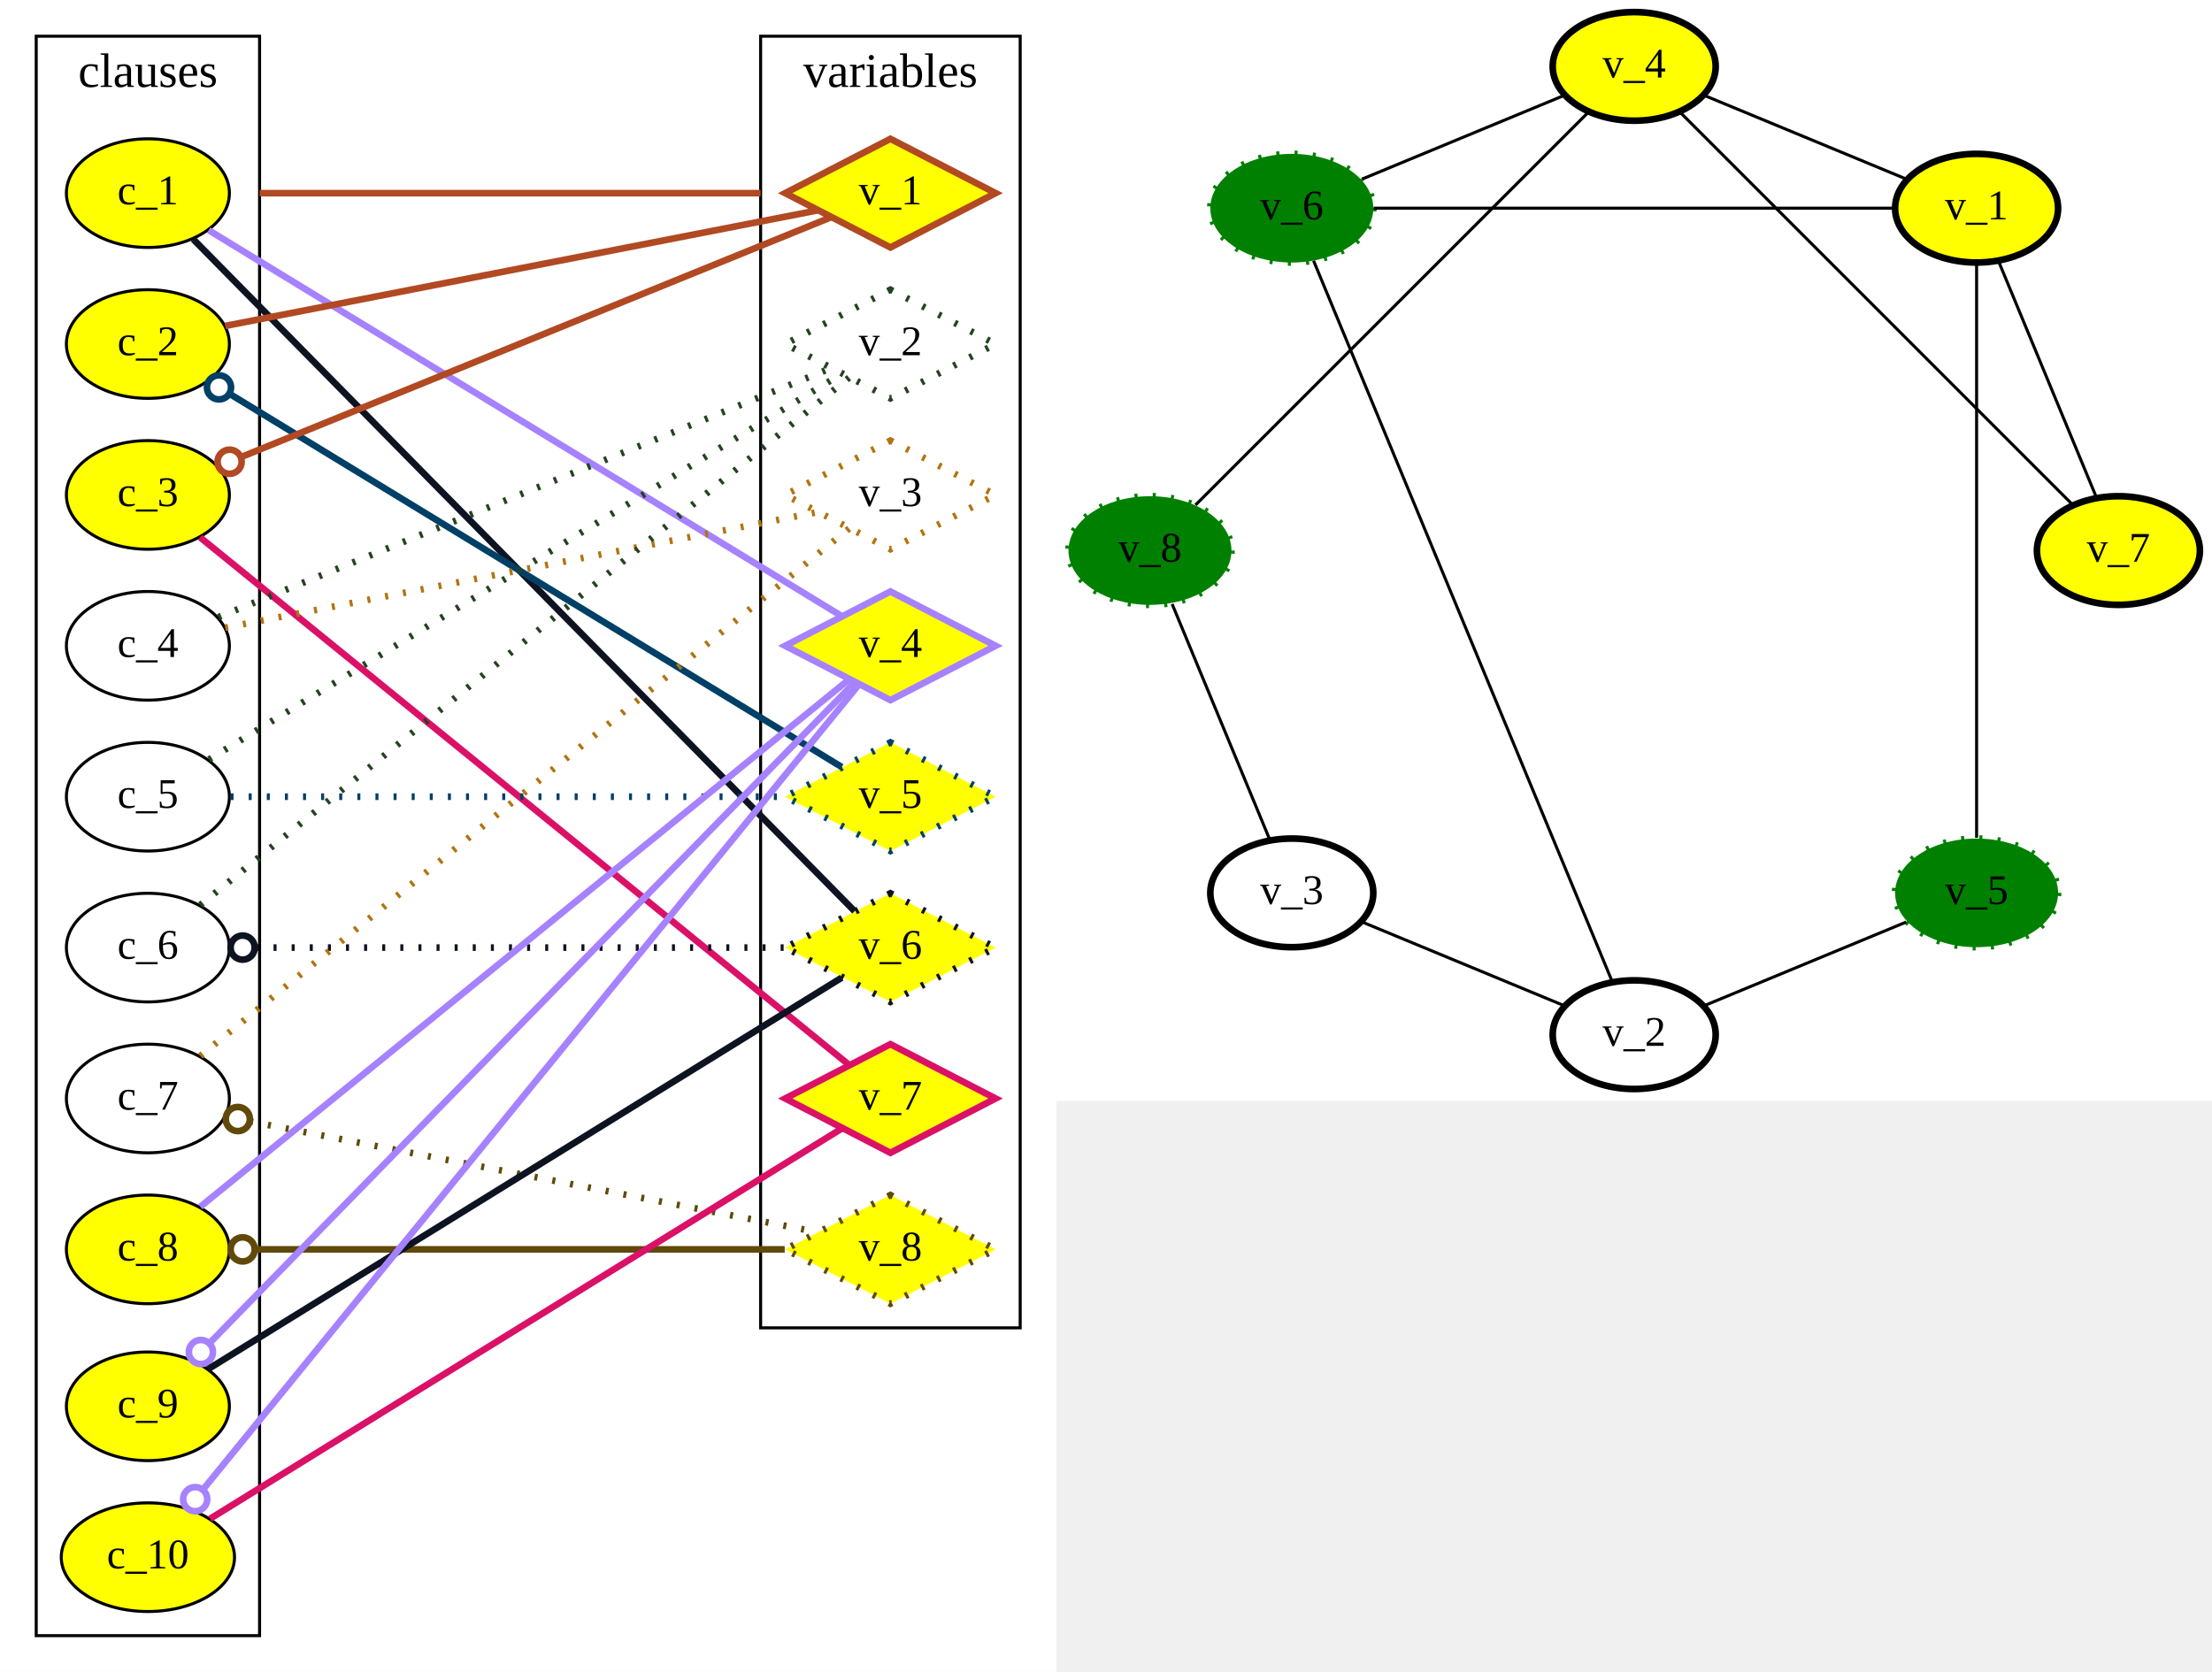
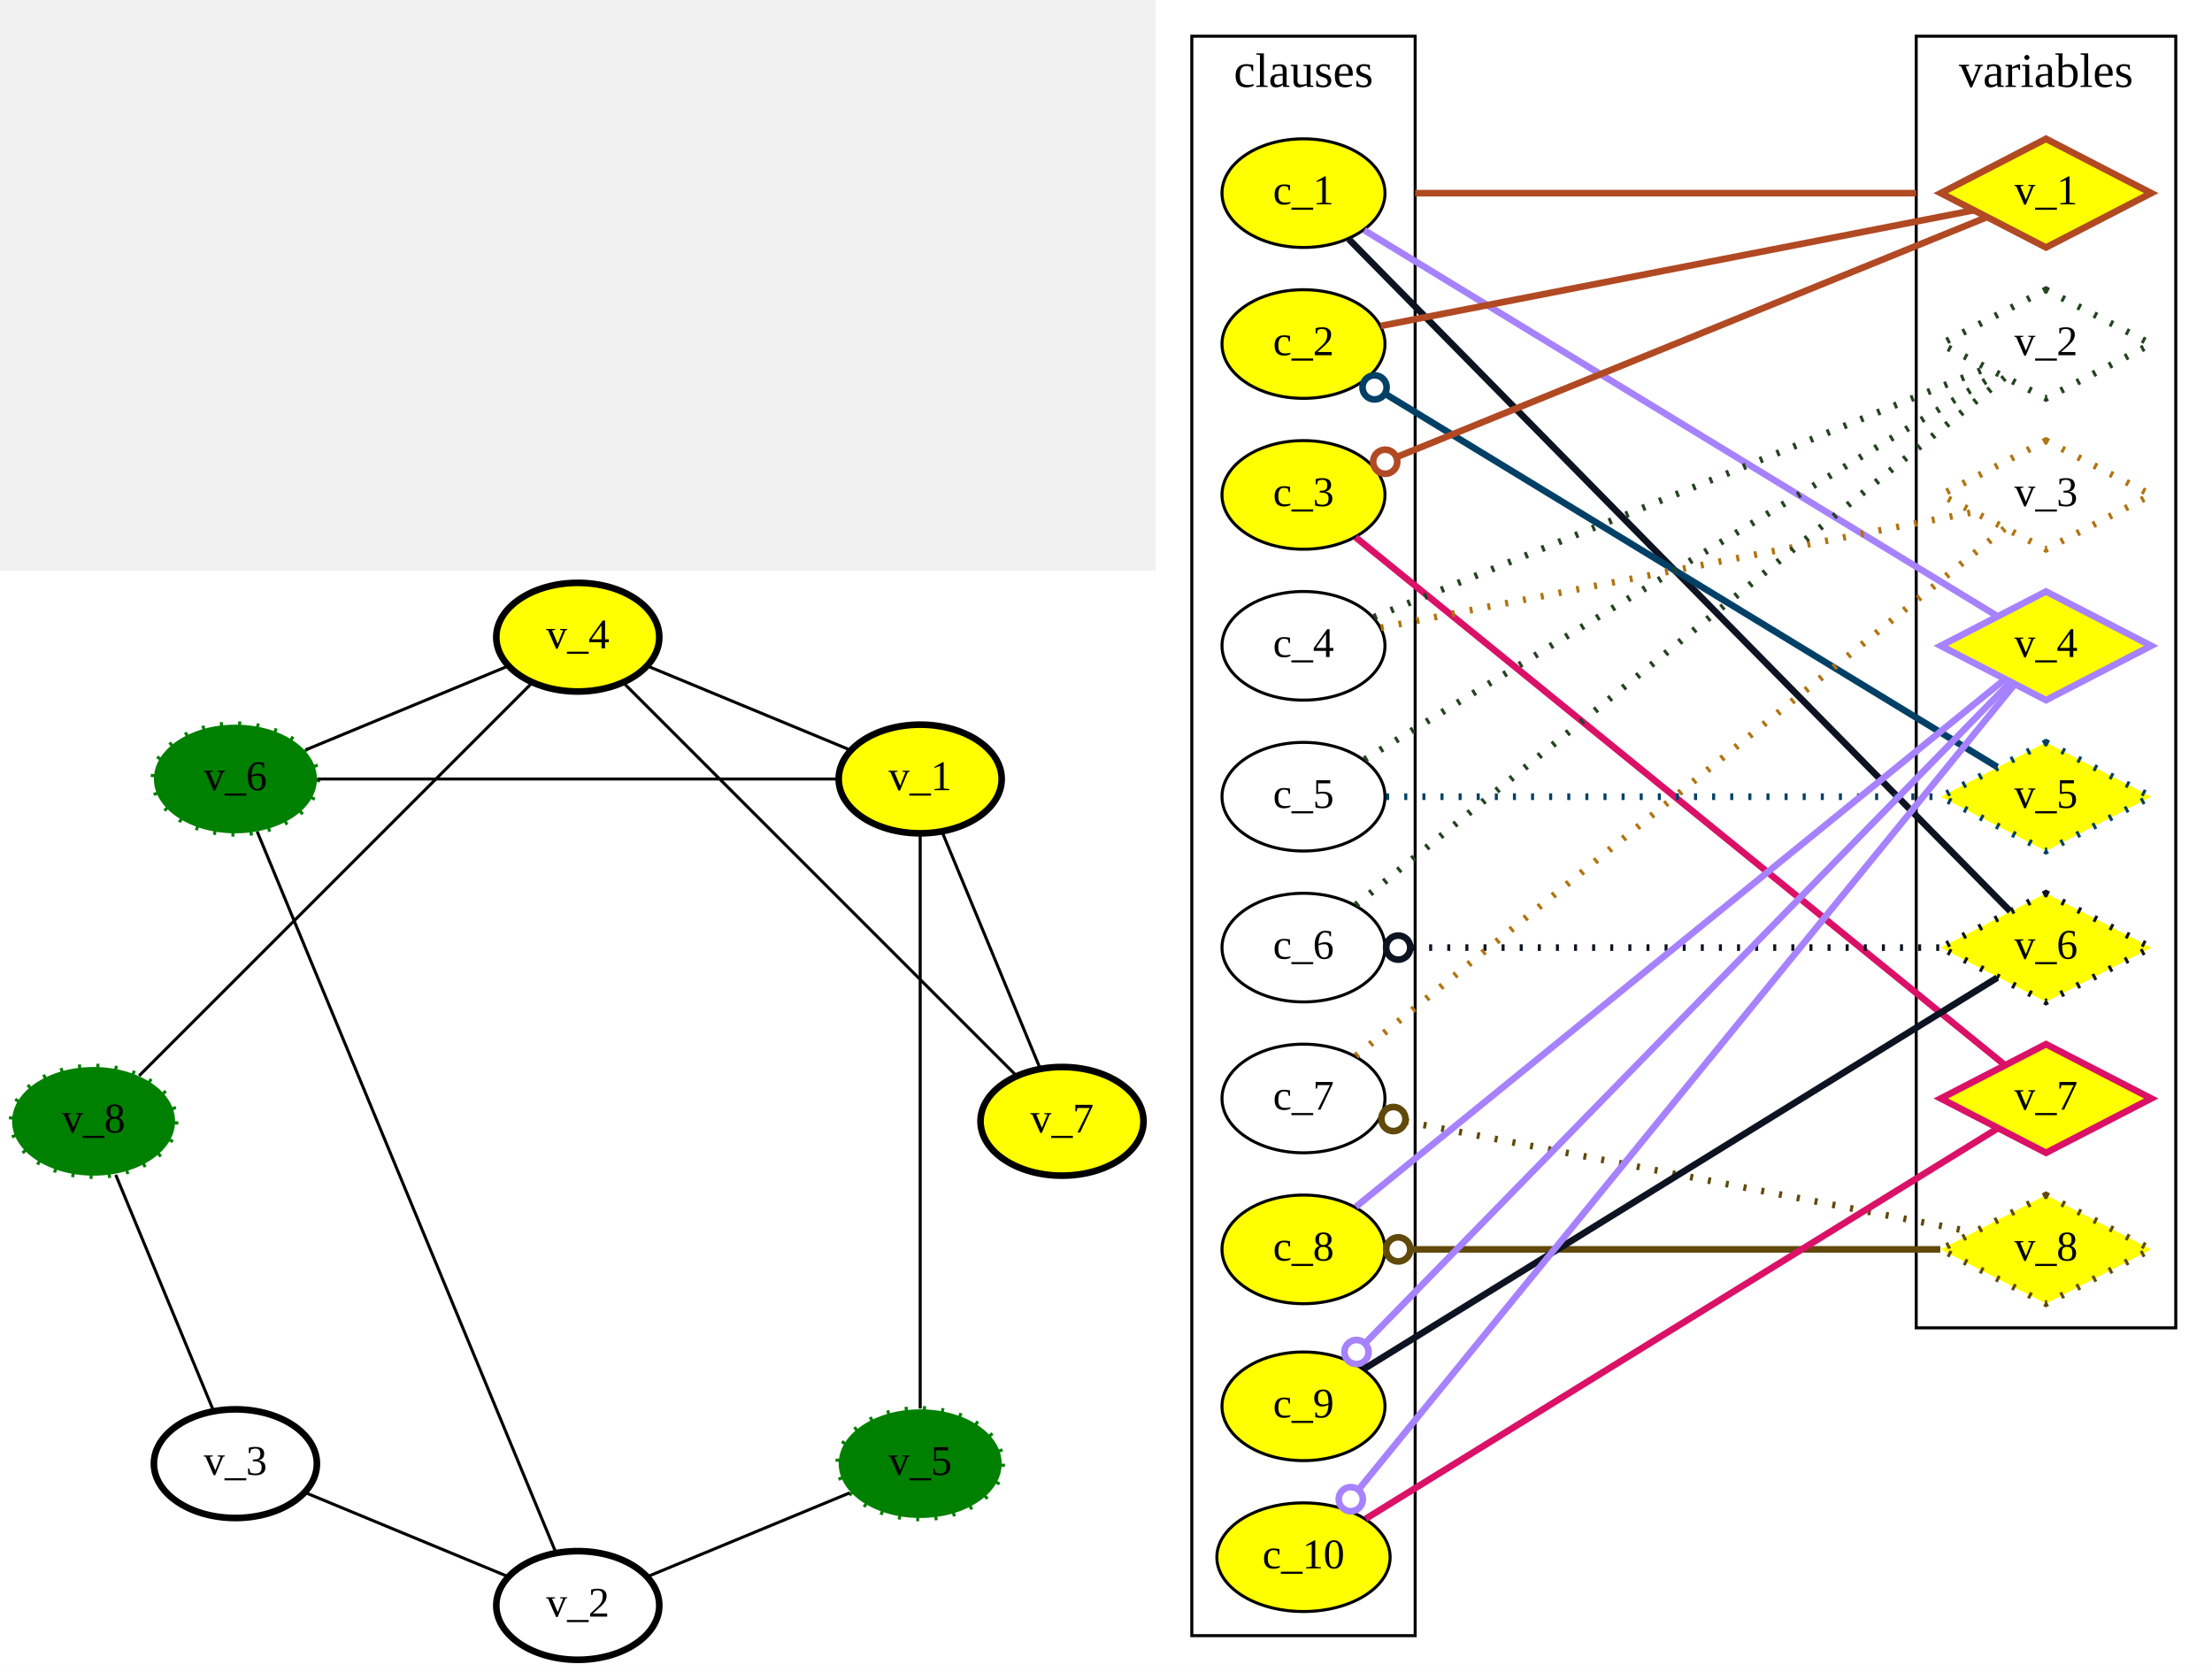
<svg xmlns="http://www.w3.org/2000/svg" width="732.86pt" height="554.0pt" viewBox="0.00 0.00 732.86 554.0" preserveAspectRatio="xMinYMin">
-   <g id="graph0" class="graph" transform="scale(1 1) rotate(0) translate(4 550)">
+   <g id="graph0" class="graph" transform="scale(1 1) rotate(0) translate(4 360.856) translate(0 189.14)">
+     <polygon fill="white" stroke="none" points="-4,4 -4,-360.856 378.856,-360.856 378.856,4 -4,4" />
+     <g id="node1" class="node">
+       <ellipse fill="yellow" stroke="black" stroke-width="2.2" cx="300.868" cy="-291.868" rx="27" ry="18" />
+       <text text-anchor="middle" x="300.868" y="-288.168" font-family="Times New Roman,serif" font-size="14.00">v_1</text>
+     </g>
+     <g id="node2" class="node">
+       <ellipse fill="yellow" stroke="black" stroke-width="2.2" cx="187.428" cy="-338.856" rx="27" ry="18" />
+       <text text-anchor="middle" x="187.428" y="-335.156" font-family="Times New Roman,serif" font-size="14.00">v_4</text>
+     </g>
+     <g id="edge1" class="edge">
+       <path fill="none" stroke="black" d="M277.912,-301.377C258.36,-309.475 230.393,-321.06 210.74,-329.2" />
+     </g>
+     <g id="node3" class="node">
+       <ellipse fill="green" stroke="green" stroke-width="2.2" stroke-dasharray="1,5" cx="73.988" cy="-291.868" rx="27" ry="18" />
+       <text text-anchor="middle" x="73.988" y="-288.168" font-family="Times New Roman,serif" font-size="14.00">v_6</text>
+     </g>
+     <g id="edge2" class="edge">
+       <path fill="none" stroke="black" d="M273.501,-291.868C229.776,-291.868 144.662,-291.868 101.099,-291.868" />
+     </g>
+     <g id="node4" class="node">
+       <ellipse fill="green" stroke="green" stroke-width="2.2" stroke-dasharray="1,5" cx="300.868" cy="-64.988" rx="27" ry="18" />
+       <text text-anchor="middle" x="300.868" y="-61.288" font-family="Times New Roman,serif" font-size="14.00">v_5</text>
+     </g>
+     <g id="edge4" class="edge">
+       <path fill="none" stroke="black" d="M300.868,-273.685C300.868,-231.204 300.868,-125.825 300.868,-83.258" />
+     </g>
+     <g id="node5" class="node">
+       <ellipse fill="yellow" stroke="black" stroke-width="2.2" cx="347.856" cy="-178.428" rx="27" ry="18" />
+       <text text-anchor="middle" x="347.856" y="-174.728" font-family="Times New Roman,serif" font-size="14.00">v_7</text>
+     </g>
+     <g id="edge5" class="edge">
+       <path fill="none" stroke="black" d="M308.21,-274.143C317.037,-252.832 331.762,-217.285 340.566,-196.029" />
+     </g>
+     <g id="edge3" class="edge">
+       <path fill="none" stroke="black" d="M164.472,-329.348C144.92,-321.249 116.953,-309.664 97.3,-301.524" />
+     </g>
+     <g id="edge11" class="edge">
+       <path fill="none" stroke="black" d="M202.521,-323.764C233.097,-293.187 302.047,-224.238 332.687,-193.598" />
+     </g>
+     <g id="node6" class="node">
+       <ellipse fill="none" stroke="black" stroke-width="2.2" cx="187.428" cy="-18" rx="27" ry="18" />
+       <text text-anchor="middle" x="187.428" y="-14.3" font-family="Times New Roman,serif" font-size="14.00">v_2</text>
+     </g>
+     <g id="edge8" class="edge">
+       <path fill="none" stroke="black" d="M180.159,-35.548C159.67,-85.014 101.612,-225.179 81.197,-274.466" />
+     </g>
+     <g id="edge7" class="edge">
+       <path fill="none" stroke="black" d="M210.384,-27.509C229.936,-35.607 257.904,-47.192 277.557,-55.332" />
+     </g>
+     <g id="node7" class="node">
+       <ellipse fill="none" stroke="black" stroke-width="2.2" cx="73.988" cy="-64.988" rx="27" ry="18" />
+       <text text-anchor="middle" x="73.988" y="-61.288" font-family="Times New Roman,serif" font-size="14.00">v_3</text>
+     </g>
+     <g id="edge6" class="edge">
+       <path fill="none" stroke="black" d="M164.472,-27.509C144.92,-35.607 116.953,-47.192 97.3,-55.332" />
+     </g>
+     <g id="node8" class="node">
+       <ellipse fill="green" stroke="green" stroke-width="2.2" stroke-dasharray="1,5" cx="27" cy="-178.428" rx="27" ry="18" />
+       <text text-anchor="middle" x="27" y="-174.728" font-family="Times New Roman,serif" font-size="14.00">v_8</text>
+     </g>
+     <g id="edge10" class="edge">
+       <path fill="none" stroke="black" d="M42.093,-193.521C72.669,-224.097 141.618,-293.047 172.259,-323.687" />
+     </g>
+     <g id="edge9" class="edge">
+       <path fill="none" stroke="black" d="M34.342,-160.703C43.169,-139.392 57.894,-103.845 66.698,-82.589" />
+     </g>
+   </g>
+   <g id="graph0" class="graph" transform="scale(1 1) rotate(0) translate(4 550) translate(382.86 0) scale(1)">
    <polygon fill="white" stroke="transparent" points="-4,4 -4,-550 346,-550 346,4 -4,4" />
    <g id="clust1" class="cluster">
      <polygon fill="none" stroke="black" points="8,-8 8,-538 82,-538 82,-8 8,-8" />
      <text text-anchor="middle" x="45" y="-521.2" font-family="Times New Roman,serif" font-size="16.00">clauses</text>
    </g>
    <g id="clust2" class="cluster">
      <polygon fill="none" stroke="black" points="248,-110 248,-538 334,-538 334,-110 248,-110" />
      <text text-anchor="middle" x="291" y="-521.2" font-family="Times New Roman,serif" font-size="16.00">variables</text>
    </g>
    <g id="node1" class="node">
      <ellipse fill="yellow" stroke="black" cx="45" cy="-486" rx="27" ry="18" />
      <text text-anchor="middle" x="45" y="-482.3" font-family="Times New Roman,serif" font-size="14.00">c_1</text>
    </g>
    <g id="node2" class="node">
      <ellipse fill="yellow" stroke="black" cx="45" cy="-436" rx="27" ry="18" />
      <text text-anchor="middle" x="45" y="-432.3" font-family="Times New Roman,serif" font-size="14.00">c_2</text>
    </g>
    <g id="node11" class="node">
      <polygon fill="yellow" stroke="#b14923" stroke-width="2.2" points="291,-504 256.14,-486 291,-468 325.86,-486 291,-504" />
      <text text-anchor="middle" x="291" y="-482.3" font-family="Times New Roman,serif" font-size="14.00">v_1</text>
    </g>
    <g id="edge17" class="edge">
      <path fill="none" stroke="#b14923" stroke-width="2.2" d="M82,-486C137.33,-486 192.67,-486 248,-486" />
    </g>
    <g id="node14" class="node">
      <polygon fill="yellow" stroke="#a682ff" stroke-width="2.2" points="291,-354 256.14,-336 291,-318 325.86,-336 291,-354" />
      <text text-anchor="middle" x="291" y="-332.3" font-family="Times New Roman,serif" font-size="14.00">v_4</text>
    </g>
    <g id="edge18" class="edge">
      <path fill="none" stroke="#a682ff" stroke-width="2.2" d="M65.13,-473.72C112.75,-444.69 231.57,-372.24 274.88,-345.83" />
    </g>
    <g id="node16" class="node">
      <polygon fill="yellow" stroke="#0d1321" stroke-width="2.2" stroke-dasharray="1,5" points="291,-254 256.14,-236 291,-218 325.86,-236 291,-254" />
      <text text-anchor="middle" x="291" y="-232.3" font-family="Times New Roman,serif" font-size="14.00">v_6</text>
    </g>
    <g id="edge19" class="edge">
      <path fill="none" stroke="#0d1321" stroke-width="2.2" d="M60.02,-470.74C105.08,-424.94 238.54,-289.31 279.15,-248.05" />
    </g>
    <g id="node3" class="node">
      <ellipse fill="yellow" stroke="black" cx="45" cy="-386" rx="27" ry="18" />
      <text text-anchor="middle" x="45" y="-382.3" font-family="Times New Roman,serif" font-size="14.00">c_3</text>
    </g>
    <g id="edge20" class="edge">
      <path fill="none" stroke="#b14923" stroke-width="2.2" d="M70.6,-442C118.37,-451.32 220.42,-471.23 266.96,-480.31" />
    </g>
    <g id="node15" class="node">
      <polygon fill="yellow" stroke="#004066" stroke-width="2.2" stroke-dasharray="1,5" points="291,-304 256.14,-286 291,-268 325.86,-286 291,-304" />
      <text text-anchor="middle" x="291" y="-282.3" font-family="Times New Roman,serif" font-size="14.00">v_5</text>
    </g>
    <g id="edge21" class="edge">
      <path fill="none" stroke="#004066" stroke-width="2.2" d="M71.97,-419.56C123.27,-388.27 233.51,-321.05 274.88,-295.83" />
      <ellipse fill="none" stroke="#004066" stroke-width="2.2" cx="68.55" cy="-421.64" rx="4" ry="4" />
    </g>
    <g id="node4" class="node">
      <ellipse fill="white" stroke="black" cx="45" cy="-336" rx="27" ry="18" />
      <text text-anchor="middle" x="45" y="-332.3" font-family="Times New Roman,serif" font-size="14.00">c_4</text>
    </g>
    <g id="edge22" class="edge">
      <path fill="none" stroke="#b14923" stroke-width="2.2" d="M75.85,-398.54C127.14,-419.39 228.56,-460.62 271.28,-477.99" />
      <ellipse fill="none" stroke="#b14923" stroke-width="2.2" cx="72.07" cy="-397" rx="4" ry="4" />
    </g>
    <g id="node17" class="node">
      <polygon fill="yellow" stroke="#da1167" stroke-width="2.2" points="291,-204 256.14,-186 291,-168 325.86,-186 291,-204" />
      <text text-anchor="middle" x="291" y="-182.3" font-family="Times New Roman,serif" font-size="14.00">v_7</text>
    </g>
    <g id="edge23" class="edge">
      <path fill="none" stroke="#da1167" stroke-width="2.2" d="M62.3,-371.94C108.78,-334.15 235.68,-230.98 277.46,-197.01" />
    </g>
    <g id="node5" class="node">
      <ellipse fill="white" stroke="black" cx="45" cy="-286" rx="27" ry="18" />
      <text text-anchor="middle" x="45" y="-282.3" font-family="Times New Roman,serif" font-size="14.00">c_5</text>
    </g>
    <g id="node12" class="node">
      <polygon fill="none" stroke="#244320" stroke-width="2.2" stroke-dasharray="1,5" points="291,-454 256.14,-436 291,-418 325.86,-436 291,-454" />
      <text text-anchor="middle" x="291" y="-432.3" font-family="Times New Roman,serif" font-size="14.00">v_2</text>
    </g>
    <g id="edge24" class="edge">
      <path fill="none" stroke="#244320" stroke-width="2.2" stroke-dasharray="1,5" d="M68.36,-345.5C116.58,-365.1 226.36,-409.72 271.28,-427.99" />
    </g>
    <g id="node13" class="node">
      <polygon fill="none" stroke="#b1740f" stroke-width="2.2" stroke-dasharray="1,5" points="291,-404 256.14,-386 291,-368 325.86,-386 291,-404" />
      <text text-anchor="middle" x="291" y="-382.3" font-family="Times New Roman,serif" font-size="14.00">v_3</text>
    </g>
    <g id="edge25" class="edge">
      <path fill="none" stroke="#b1740f" stroke-width="2.2" stroke-dasharray="1,5" d="M70.6,-342C118.37,-351.32 220.42,-371.23 266.96,-380.31" />
    </g>
    <g id="node6" class="node">
      <ellipse fill="white" stroke="black" cx="45" cy="-236" rx="27" ry="18" />
      <text text-anchor="middle" x="45" y="-232.3" font-family="Times New Roman,serif" font-size="14.00">c_6</text>
    </g>
    <g id="edge26" class="edge">
      <path fill="none" stroke="#244320" stroke-width="2.2" stroke-dasharray="1,5" d="M65.25,-298.35C112.94,-327.43 231.57,-399.76 274.86,-426.16" />
    </g>
    <g id="edge27" class="edge">
      <path fill="none" stroke="#004066" stroke-width="2.2" stroke-dasharray="1,5" d="M72.39,-286C133.59,-286 194.79,-286 255.99,-286" />
    </g>
    <g id="node7" class="node">
      <ellipse fill="white" stroke="black" cx="45" cy="-186" rx="27" ry="18" />
      <text text-anchor="middle" x="45" y="-182.3" font-family="Times New Roman,serif" font-size="14.00">c_7</text>
    </g>
    <g id="edge28" class="edge">
      <path fill="none" stroke="#244320" stroke-width="2.2" stroke-dasharray="1,5" d="M62.36,-250.12C108.89,-287.94 235.62,-390.98 277.42,-424.96" />
    </g>
    <g id="edge29" class="edge">
      <path fill="none" stroke="#0d1321" stroke-width="2.2" stroke-dasharray="1,5" d="M80.63,-236C139.09,-236 197.54,-236 255.99,-236" />
      <ellipse fill="none" stroke="#0d1321" stroke-width="2.2" cx="76.39" cy="-236" rx="4" ry="4" />
    </g>
    <g id="node8" class="node">
      <ellipse fill="yellow" stroke="black" cx="45" cy="-136" rx="27" ry="18" />
      <text text-anchor="middle" x="45" y="-132.3" font-family="Times New Roman,serif" font-size="14.00">c_8</text>
    </g>
    <g id="edge30" class="edge">
      <path fill="none" stroke="#b1740f" stroke-width="2.2" stroke-dasharray="1,5" d="M62.36,-200.12C108.89,-237.94 235.62,-340.98 277.42,-374.96" />
    </g>
    <g id="node18" class="node">
      <polygon fill="yellow" stroke="#604909" stroke-width="2.2" stroke-dasharray="1,5" points="291,-154 256.14,-136 291,-118 325.86,-136 291,-154" />
      <text text-anchor="middle" x="291" y="-132.3" font-family="Times New Roman,serif" font-size="14.00">v_8</text>
    </g>
    <g id="edge31" class="edge">
      <path fill="none" stroke="#604909" stroke-width="2.2" stroke-dasharray="1,5" d="M78.87,-178.39C129.3,-168.55 222.92,-150.28 266.94,-141.69" />
      <ellipse fill="none" stroke="#604909" stroke-width="2.2" cx="74.79" cy="-179.19" rx="4" ry="4" />
    </g>
    <g id="node9" class="node">
      <ellipse fill="yellow" stroke="black" cx="45" cy="-84" rx="27" ry="18" />
      <text text-anchor="middle" x="45" y="-80.3" font-family="Times New Roman,serif" font-size="14.00">c_9</text>
    </g>
    <g id="edge32" class="edge">
      <path fill="none" stroke="#a682ff" stroke-width="2.2" d="M62.36,-150.12C108.89,-187.94 235.62,-290.98 277.42,-324.96" />
    </g>
    <g id="edge33" class="edge">
      <path fill="none" stroke="#604909" stroke-width="2.2" d="M80.63,-136C139.09,-136 197.54,-136 255.99,-136" />
      <ellipse fill="none" stroke="#604909" stroke-width="2.2" cx="76.39" cy="-136" rx="4" ry="4" />
    </g>
    <g id="node10" class="node">
      <ellipse fill="yellow" stroke="black" cx="45" cy="-34" rx="28.7" ry="18" />
      <text text-anchor="middle" x="45" y="-30.3" font-family="Times New Roman,serif" font-size="14.00">c_10</text>
    </g>
    <g id="edge34" class="edge">
      <path fill="none" stroke="#a682ff" stroke-width="2.2" d="M65.41,-104.91C114.89,-155.6 240.03,-283.79 279.13,-323.85" />
      <ellipse fill="none" stroke="#a682ff" stroke-width="2.2" cx="62.56" cy="-101.99" rx="4" ry="4" />
    </g>
    <g id="edge35" class="edge">
      <path fill="none" stroke="#0d1321" stroke-width="2.2" d="M64.9,-96.29C112.35,-125.62 231.46,-199.21 274.86,-226.03" />
    </g>
    <g id="edge36" class="edge">
      <path fill="none" stroke="#a682ff" stroke-width="2.2" d="M63.37,-56.56C111.9,-116.13 242.35,-276.28 280.43,-323.02" />
      <ellipse fill="none" stroke="#a682ff" stroke-width="2.2" cx="60.67" cy="-53.23" rx="4" ry="4" />
    </g>
    <g id="edge37" class="edge">
      <path fill="none" stroke="#da1167" stroke-width="2.2" d="M65.6,-46.73C113.53,-76.34 231.68,-149.34 274.86,-176.03" />
    </g>
  </g>
-   <g id="graph0" class="graph" transform="scale(1 1) rotate(0) translate(4 360.856) translate(350 0)">
-     <polygon fill="white" stroke="none" points="-4,4 -4,-360.856 378.856,-360.856 378.856,4 -4,4" />
-     <g id="node1" class="node">
-       <ellipse fill="yellow" stroke="black" stroke-width="2.2" cx="300.868" cy="-291.868" rx="27" ry="18" />
-       <text text-anchor="middle" x="300.868" y="-288.168" font-family="Times New Roman,serif" font-size="14.00">v_1</text>
-     </g>
-     <g id="node2" class="node">
-       <ellipse fill="yellow" stroke="black" stroke-width="2.2" cx="187.428" cy="-338.856" rx="27" ry="18" />
-       <text text-anchor="middle" x="187.428" y="-335.156" font-family="Times New Roman,serif" font-size="14.00">v_4</text>
-     </g>
-     <g id="edge1" class="edge">
-       <path fill="none" stroke="black" d="M277.912,-301.377C258.36,-309.475 230.393,-321.06 210.74,-329.2" />
-     </g>
-     <g id="node3" class="node">
-       <ellipse fill="green" stroke="green" stroke-width="2.2" stroke-dasharray="1,5" cx="73.988" cy="-291.868" rx="27" ry="18" />
-       <text text-anchor="middle" x="73.988" y="-288.168" font-family="Times New Roman,serif" font-size="14.00">v_6</text>
-     </g>
-     <g id="edge2" class="edge">
-       <path fill="none" stroke="black" d="M273.501,-291.868C229.776,-291.868 144.662,-291.868 101.099,-291.868" />
-     </g>
-     <g id="node4" class="node">
-       <ellipse fill="green" stroke="green" stroke-width="2.2" stroke-dasharray="1,5" cx="300.868" cy="-64.988" rx="27" ry="18" />
-       <text text-anchor="middle" x="300.868" y="-61.288" font-family="Times New Roman,serif" font-size="14.00">v_5</text>
-     </g>
-     <g id="edge4" class="edge">
-       <path fill="none" stroke="black" d="M300.868,-273.685C300.868,-231.204 300.868,-125.825 300.868,-83.258" />
-     </g>
-     <g id="node5" class="node">
-       <ellipse fill="yellow" stroke="black" stroke-width="2.2" cx="347.856" cy="-178.428" rx="27" ry="18" />
-       <text text-anchor="middle" x="347.856" y="-174.728" font-family="Times New Roman,serif" font-size="14.00">v_7</text>
-     </g>
-     <g id="edge5" class="edge">
-       <path fill="none" stroke="black" d="M308.21,-274.143C317.037,-252.832 331.762,-217.285 340.566,-196.029" />
-     </g>
-     <g id="edge3" class="edge">
-       <path fill="none" stroke="black" d="M164.472,-329.348C144.92,-321.249 116.953,-309.664 97.3,-301.524" />
-     </g>
-     <g id="edge11" class="edge">
-       <path fill="none" stroke="black" d="M202.521,-323.764C233.097,-293.187 302.047,-224.238 332.687,-193.598" />
-     </g>
-     <g id="node6" class="node">
-       <ellipse fill="none" stroke="black" stroke-width="2.2" cx="187.428" cy="-18" rx="27" ry="18" />
-       <text text-anchor="middle" x="187.428" y="-14.3" font-family="Times New Roman,serif" font-size="14.00">v_2</text>
-     </g>
-     <g id="edge8" class="edge">
-       <path fill="none" stroke="black" d="M180.159,-35.548C159.67,-85.014 101.612,-225.179 81.197,-274.466" />
-     </g>
-     <g id="edge7" class="edge">
-       <path fill="none" stroke="black" d="M210.384,-27.509C229.936,-35.607 257.904,-47.192 277.557,-55.332" />
-     </g>
-     <g id="node7" class="node">
-       <ellipse fill="none" stroke="black" stroke-width="2.2" cx="73.988" cy="-64.988" rx="27" ry="18" />
-       <text text-anchor="middle" x="73.988" y="-61.288" font-family="Times New Roman,serif" font-size="14.00">v_3</text>
-     </g>
-     <g id="edge6" class="edge">
-       <path fill="none" stroke="black" d="M164.472,-27.509C144.92,-35.607 116.953,-47.192 97.3,-55.332" />
-     </g>
-     <g id="node8" class="node">
-       <ellipse fill="green" stroke="green" stroke-width="2.2" stroke-dasharray="1,5" cx="27" cy="-178.428" rx="27" ry="18" />
-       <text text-anchor="middle" x="27" y="-174.728" font-family="Times New Roman,serif" font-size="14.00">v_8</text>
-     </g>
-     <g id="edge10" class="edge">
-       <path fill="none" stroke="black" d="M42.093,-193.521C72.669,-224.097 141.618,-293.047 172.259,-323.687" />
-     </g>
-     <g id="edge9" class="edge">
-       <path fill="none" stroke="black" d="M34.342,-160.703C43.169,-139.392 57.894,-103.845 66.698,-82.589" />
-     </g>
-   </g>
</svg>
